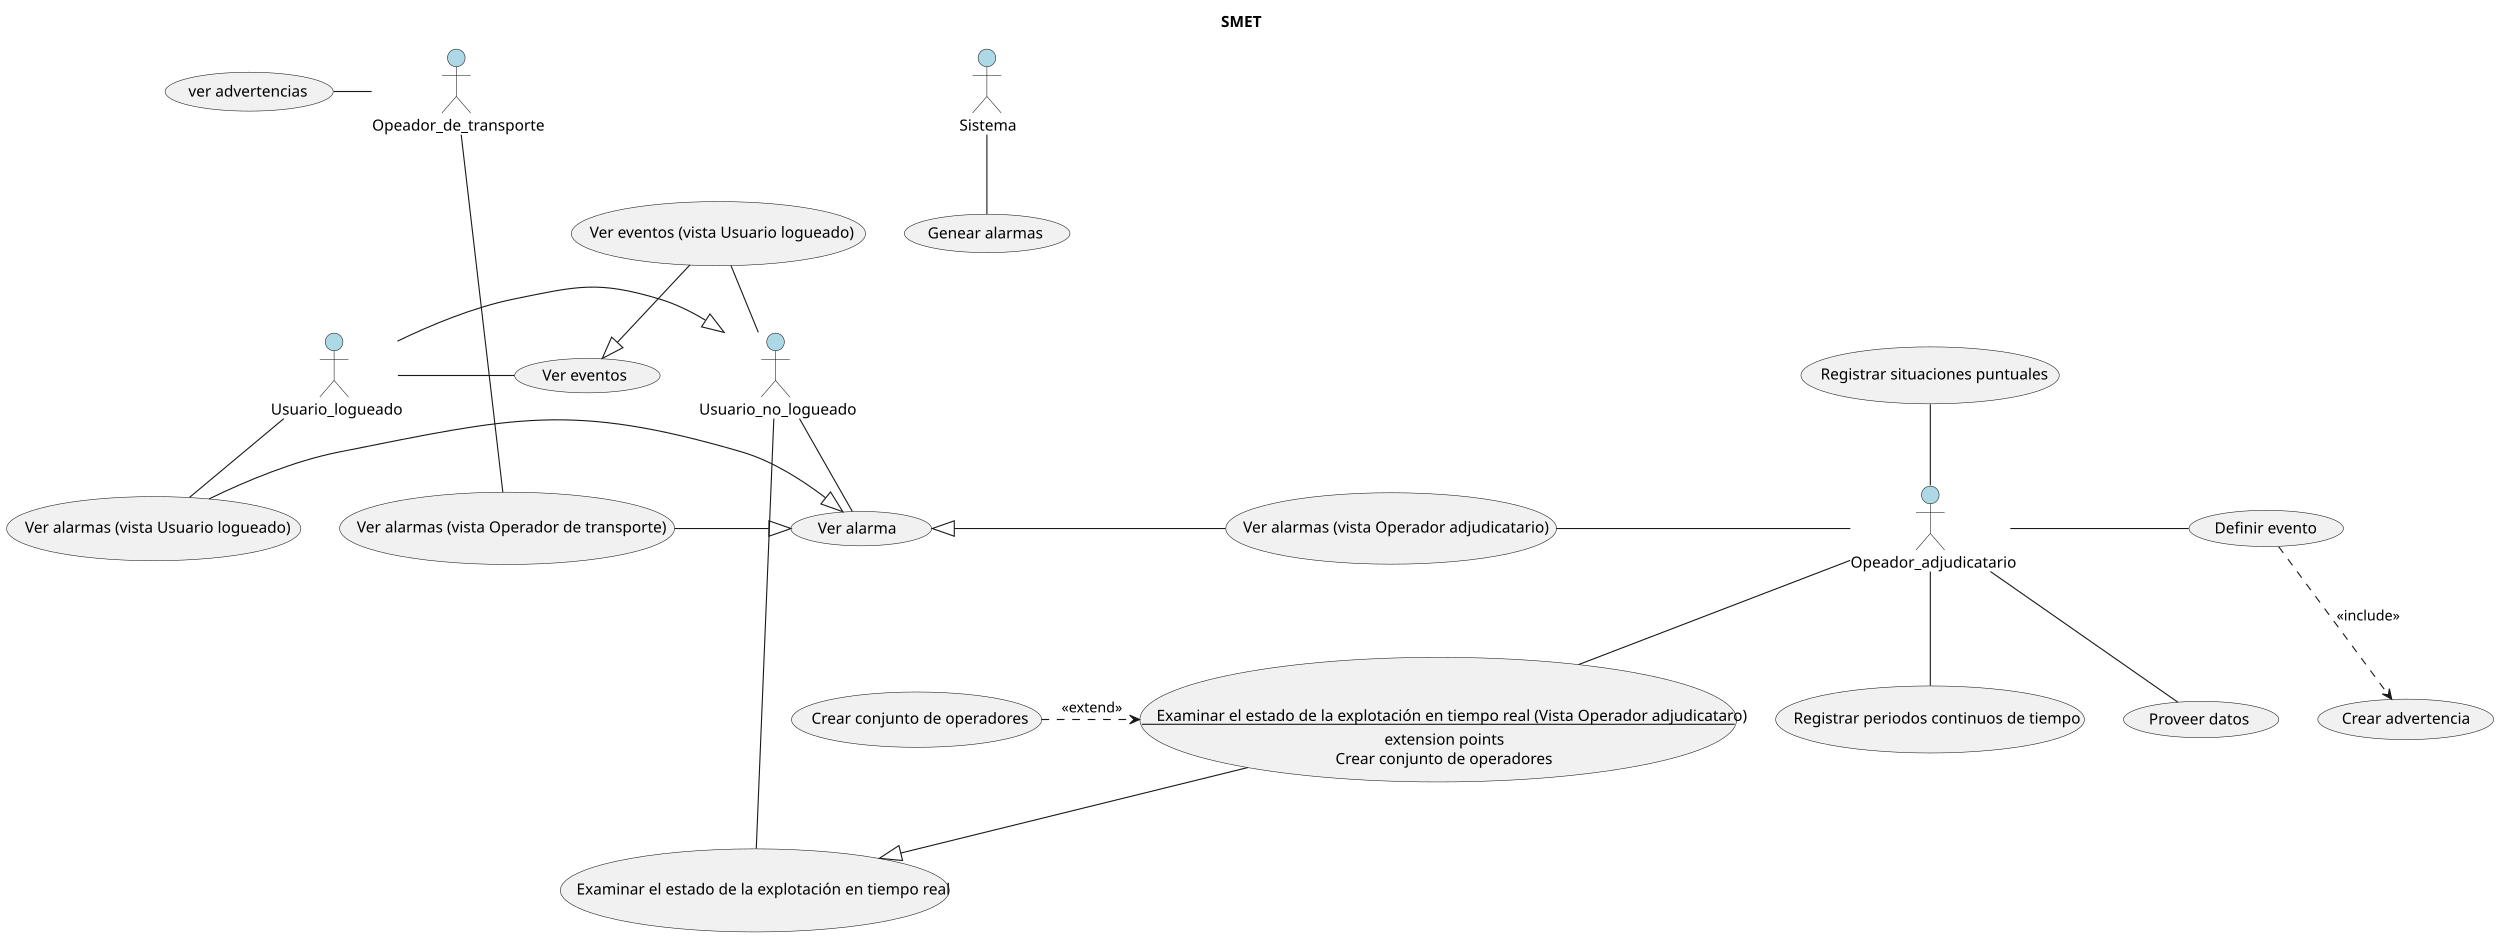
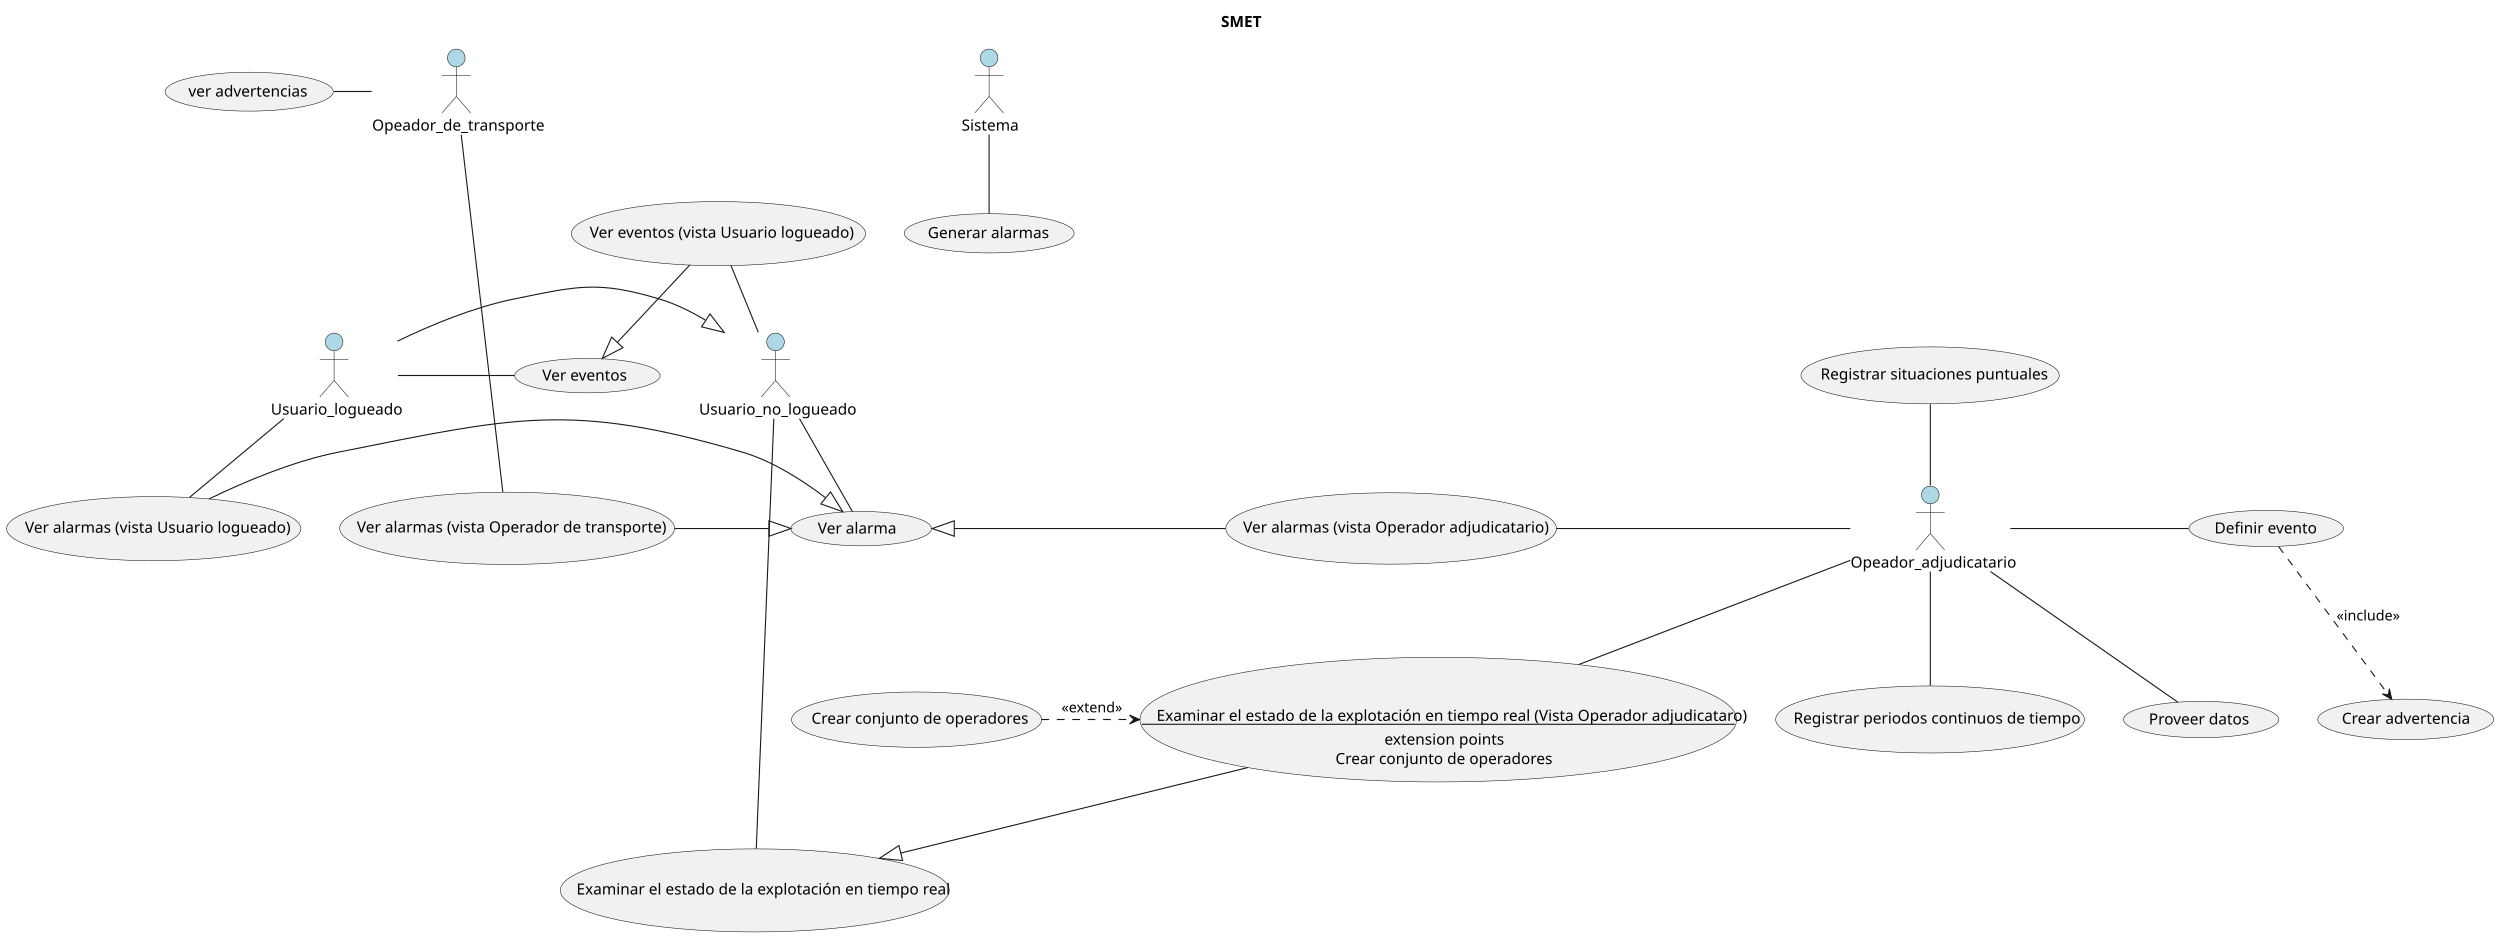
<svg xmlns="http://www.w3.org/2000/svg" contentStyleType="text/css" height="852px" preserveAspectRatio="none" style="width:2271px;height:852px;background:#FFFFFF;" version="1.1" viewBox="0 0 2271 852" width="2271px" zoomAndPan="magnify">
  <defs />
  <g>
    <rect fill="none" height="27.609" id="_title" style="stroke:none;stroke-width:1.0;" width="49" x="1104.129" y="5" />
    <text fill="#000000" font-family="sans-serif" font-size="14" font-weight="bold" lengthAdjust="spacing" textLength="39" x="1109.129" y="24.533">SMET</text>
    <g id="elem_Usuario_no_logueado">
      <ellipse cx="704.5" cy="310.609" fill="#ADD8E6" rx="8" ry="8" style="stroke:#181818;stroke-width:0.5;" />
      <path d="M704.5,318.609 L704.5,345.609 M691.5,326.609 L717.5,326.609 M704.5,345.609 L691.5,360.609 M704.5,345.609 L717.5,360.609 " fill="none" style="stroke:#181818;stroke-width:0.5;" />
      <text fill="#000000" font-family="sans-serif" font-size="14" lengthAdjust="spacing" textLength="139" x="635" y="376.643">Usuario_no_logueado</text>
    </g>
    <g id="elem_Usuario_logueado">
      <ellipse cx="303.5" cy="310.609" fill="#ADD8E6" rx="8" ry="8" style="stroke:#181818;stroke-width:0.5;" />
      <path d="M303.5,318.609 L303.5,345.609 M290.5,326.609 L316.5,326.609 M303.5,345.609 L290.5,360.609 M303.5,345.609 L316.5,360.609 " fill="none" style="stroke:#181818;stroke-width:0.5;" />
      <text fill="#000000" font-family="sans-serif" font-size="14" lengthAdjust="spacing" textLength="115" x="246" y="376.643">Usuario_logueado</text>
    </g>
    <g id="elem_Sistema">
-       <ellipse cx="896.5" cy="52.609" fill="#ADD8E6" rx="8" ry="8" style="stroke:#181818;stroke-width:0.5;" />
-       <path d="M896.5,60.609 L896.5,87.609 M883.5,68.609 L909.5,68.609 M896.5,87.609 L883.5,102.609 M896.5,87.609 L909.5,102.609 " fill="none" style="stroke:#181818;stroke-width:0.5;" />
-       <text fill="#000000" font-family="sans-serif" font-size="14" lengthAdjust="spacing" textLength="50" x="871.5" y="118.643">Sistema</text>
+       <ellipse cx="898.5" cy="52.609" fill="#ADD8E6" rx="8" ry="8" style="stroke:#181818;stroke-width:0.5;" />
+       <path d="M898.5,60.609 L898.5,87.609 M885.5,68.609 L911.5,68.609 M898.5,87.609 L885.5,102.609 M898.5,87.609 L911.5,102.609 " fill="none" style="stroke:#181818;stroke-width:0.5;" />
+       <text fill="#000000" font-family="sans-serif" font-size="14" lengthAdjust="spacing" textLength="50" x="873.5" y="118.643">Sistema</text>
    </g>
    <g id="elem_Opeador_de_transporte">
      <ellipse cx="414.5" cy="52.609" fill="#ADD8E6" rx="8" ry="8" style="stroke:#181818;stroke-width:0.5;" />
      <path d="M414.5,60.609 L414.5,87.609 M401.5,68.609 L427.5,68.609 M414.5,87.609 L401.5,102.609 M414.5,87.609 L427.5,102.609 " fill="none" style="stroke:#181818;stroke-width:0.5;" />
      <text fill="#000000" font-family="sans-serif" font-size="14" lengthAdjust="spacing" textLength="153" x="338" y="118.643">Opeador_de_transporte</text>
    </g>
    <g id="elem_Opeador_adjudicatario">
      <ellipse cx="1753.5" cy="449.609" fill="#ADD8E6" rx="8" ry="8" style="stroke:#181818;stroke-width:0.5;" />
      <path d="M1753.5,457.609 L1753.5,484.609 M1740.5,465.609 L1766.5,465.609 M1753.5,484.609 L1740.5,499.609 M1753.5,484.609 L1766.5,499.609 " fill="none" style="stroke:#181818;stroke-width:0.5;" />
      <text fill="#000000" font-family="sans-serif" font-size="14" lengthAdjust="spacing" textLength="145" x="1681" y="515.643">Opeador_adjudicatario</text>
    </g>
    <g id="elem_DA">
-       <ellipse cx="896.726" cy="212.054" fill="#F1F1F1" rx="75.226" ry="17.445" style="stroke:#181818;stroke-width:0.5;" />
-       <text fill="#000000" font-family="sans-serif" font-size="14" lengthAdjust="spacing" textLength="102" x="842.726" y="216.571">Genear alarmas</text>
+       <ellipse cx="898.62" cy="211.933" fill="#F1F1F1" rx="77.12" ry="17.824" style="stroke:#181818;stroke-width:0.5;" />
+       <text fill="#000000" font-family="sans-serif" font-size="14" lengthAdjust="spacing" textLength="107" x="842.778" y="216.295">Generar alarmas</text>
    </g>
    <g id="elem_VE">
      <ellipse cx="533.58" cy="341.232" fill="#F1F1F1" rx="66.08" ry="15.623" style="stroke:#181818;stroke-width:0.5;" />
      <text fill="#000000" font-family="sans-serif" font-size="14" lengthAdjust="spacing" textLength="76" x="492.58" y="345.749">Ver eventos</text>
    </g>
    <g id="elem_VEVUL">
      <ellipse cx="652.641" cy="212.238" fill="#F1F1F1" rx="133.641" ry="29.128" style="stroke:#181818;stroke-width:0.5;" />
      <text fill="#000000" font-family="sans-serif" font-size="14" lengthAdjust="spacing" textLength="234" x="535.641" y="215.966">Ver eventos (vista Usuario logueado)</text>
    </g>
    <g id="elem_VAUL">
      <ellipse cx="139.641" cy="480.238" fill="#F1F1F1" rx="133.641" ry="29.128" style="stroke:#181818;stroke-width:0.5;" />
      <text fill="#000000" font-family="sans-serif" font-size="14" lengthAdjust="spacing" textLength="234" x="22.641" y="483.966">Ver alarmas (vista Usuario logueado)</text>
    </g>
    <g id="elem_VAOP">
      <ellipse cx="460.645" cy="479.938" fill="#F1F1F1" rx="152.145" ry="32.829" style="stroke:#181818;stroke-width:0.5;" />
      <text fill="#000000" font-family="sans-serif" font-size="14" lengthAdjust="spacing" textLength="273" x="324.145" y="483.667">Ver alarmas (vista Operador de transporte)</text>
    </g>
    <g id="elem_VAOA">
      <ellipse cx="1263.736" cy="480.057" fill="#F1F1F1" rx="150.236" ry="32.447" style="stroke:#181818;stroke-width:0.5;" />
      <text fill="#000000" font-family="sans-serif" font-size="14" lengthAdjust="spacing" textLength="269" x="1129.236" y="483.785">Ver alarmas (vista Operador adjudicatario)</text>
    </g>
    <g id="elem_VA">
      <ellipse cx="782.363" cy="480.218" fill="#F1F1F1" rx="63.863" ry="15.609" style="stroke:#181818;stroke-width:0.5;" />
      <text fill="#000000" font-family="sans-serif" font-size="14" lengthAdjust="spacing" textLength="69" x="742.863" y="484.735">Ver alarma</text>
    </g>
    <g id="elem_VADV">
      <ellipse cx="226.355" cy="83.28" fill="#F1F1F1" rx="76.355" ry="17.671" style="stroke:#181818;stroke-width:0.5;" />
      <text fill="#000000" font-family="sans-serif" font-size="14" lengthAdjust="spacing" textLength="105" x="171.123" y="87.735">ver advertencias</text>
    </g>
    <g id="elem_CCO">
      <ellipse cx="832.636" cy="653.737" fill="#F1F1F1" rx="113.636" ry="25.127" style="stroke:#181818;stroke-width:0.5;" />
      <text fill="#000000" font-family="sans-serif" font-size="14" lengthAdjust="spacing" textLength="191" x="737.136" y="657.465">Crear conjunto de operadores</text>
    </g>
    <g id="elem_RSP">
      <ellipse cx="1753.317" cy="340.973" fill="#F1F1F1" rx="117.317" ry="25.863" style="stroke:#181818;stroke-width:0.5;" />
      <text fill="#000000" font-family="sans-serif" font-size="14" lengthAdjust="spacing" textLength="199" x="1653.817" y="344.701">Registrar situaciones puntuales</text>
    </g>
    <g id="elem_RPCT">
      <ellipse cx="1753.252" cy="653.56" fill="#F1F1F1" rx="140.252" ry="30.45" style="stroke:#181818;stroke-width:0.5;" />
      <text fill="#000000" font-family="sans-serif" font-size="14" lengthAdjust="spacing" textLength="248" x="1629.252" y="657.288">Registrar periodos continuos de tiempo</text>
    </g>
    <g id="elem_PD">
      <ellipse cx="1999.504" cy="653.61" fill="#F1F1F1" rx="70.504" ry="16.501" style="stroke:#181818;stroke-width:0.5;" />
      <text fill="#000000" font-family="sans-serif" font-size="14" lengthAdjust="spacing" textLength="89" x="1952.004" y="658.127">Proveer datos</text>
    </g>
    <g id="elem_DE">
      <ellipse cx="2058.653" cy="480.04" fill="#F1F1F1" rx="70.153" ry="16.431" style="stroke:#181818;stroke-width:0.5;" />
      <text fill="#000000" font-family="sans-serif" font-size="14" lengthAdjust="spacing" textLength="88" x="2011.653" y="484.557">Definir evento</text>
    </g>
    <g id="elem_CA">
      <ellipse cx="2185.379" cy="653.485" fill="#F1F1F1" rx="79.879" ry="18.376" style="stroke:#181818;stroke-width:0.5;" />
      <text fill="#000000" font-family="sans-serif" font-size="14" lengthAdjust="spacing" textLength="114" x="2127.337" y="657.512">Crear advertencia</text>
    </g>
    <g id="elem_EEE">
      <ellipse cx="685.672" cy="808.844" fill="#F1F1F1" rx="176.672" ry="37.734" style="stroke:#181818;stroke-width:0.5;" />
      <text fill="#000000" font-family="sans-serif" font-size="14" lengthAdjust="spacing" textLength="324" x="523.672" y="812.572">Examinar el estado de la explotación en tiempo real</text>
    </g>
    <g id="elem_AEETR">
      <ellipse cx="1306.534" cy="653.716" fill="#F1F1F1" rx="271.034" ry="56.607" style="stroke:#181818;stroke-width:0.5;" />
      <text fill="#000000" font-family="sans-serif" font-size="14" lengthAdjust="spacing" textLength="516" x="1050.616" y="654.864">Examinar el estado de la explotación en tiempo real (Vista Operador adjudicataro)</text>
      <line style="stroke:#181818;stroke-width:1.0;" x1="1037.255" x2="1575.813" y1="657.94" y2="657.94" />
      <text fill="#000000" font-family="sans-serif" font-size="14" lengthAdjust="spacing" textLength="102" x="1257.616" y="676.473">extension points</text>
      <text fill="#000000" font-family="sans-serif" font-size="14" lengthAdjust="spacing" textLength="191" x="1213.116" y="694.082">Crear conjunto de operadores</text>
    </g>
    <g id="link_Usuario_logueado_Usuario_no_logueado">
      <path d="M361.06,309.909 C391.59,295.129 430.28,279.089 467,271.609 C524.49,259.899 542.8,254.759 599,271.609 C613.37,275.919 627.6,282.889 640.72,290.789 " fill="none" id="Usuario_logueado-to-Usuario_no_logueado" style="stroke:#181818;stroke-width:1.0;" />
      <polygon fill="none" points="644.94,285.179,657.86,301.969,637.29,296.899,644.94,285.179" style="stroke:#181818;stroke-width:1.0;" />
    </g>
    <g id="link_Sistema_DA">
-       <path d="M896.5,122.209 C896.5,146.329 896.5,176.279 896.5,194.539 " fill="none" id="Sistema-DA" style="stroke:#181818;stroke-width:1.0;" />
+       <path d="M898.5,122.209 C898.5,146.029 898.5,175.559 898.5,193.869 " fill="none" id="Sistema-DA" style="stroke:#181818;stroke-width:1.0;" />
    </g>
    <g id="link_Usuario_logueado_VE">
      <path d="M361.45,341.109 C396.73,341.109 432.02,341.109 467.3,341.109 " fill="none" id="Usuario_logueado-VE" style="stroke:#181818;stroke-width:1.0;" />
    </g>
    <g id="link_Usuario_logueado_VAUL">
      <path d="M257.82,380.269 C230.62,402.999 196.73,431.299 172.21,451.789 " fill="none" id="Usuario_logueado-VAUL" style="stroke:#181818;stroke-width:1.0;" />
    </g>
    <g id="link_Opeador_de_transporte_VAOP">
      <path d="M418.95,122.339 C427.99,199.979 448.36,374.849 456.76,447.019 " fill="none" id="Opeador_de_transporte-VAOP" style="stroke:#181818;stroke-width:1.0;" />
    </g>
    <g id="link_VADV_Opeador_de_transporte">
      <path d="M303.24,83.109 C314.69,83.109 326.13,83.109 337.58,83.109 " fill="none" id="VADV-Opeador_de_transporte" style="stroke:#181818;stroke-width:1.0;" />
    </g>
    <g id="link_Usuario_no_logueado_VA">
      <path d="M726.23,380.269 C742.18,408.299 762.98,444.819 774.29,464.689 " fill="none" id="Usuario_no_logueado-VA" style="stroke:#181818;stroke-width:1.0;" />
    </g>
    <g id="link_VA_VAOA">
      <path d="M866.89,480.109 C949.05,480.109 1031.2,480.109 1113.36,480.109 " fill="none" id="VA-backto-VAOA" style="stroke:#181818;stroke-width:1.0;" />
      <polygon fill="none" points="866.85,487.109,846.85,480.109,866.85,473.109,866.85,487.109" style="stroke:#181818;stroke-width:1.0;" />
    </g>
    <g id="link_VAOP_VA">
      <path d="M612.7,480.109 C641.21,480.109 669.73,480.109 698.24,480.109 " fill="none" id="VAOP-to-VA" style="stroke:#181818;stroke-width:1.0;" />
      <polygon fill="none" points="698.49,473.109,718.49,480.109,698.49,487.109,698.49,473.109" style="stroke:#181818;stroke-width:1.0;" />
    </g>
    <g id="link_VAUL_VA">
      <path d="M189.86,453.239 C222.52,437.369 266.56,418.819 308,410.609 C467.56,378.989 517.89,364.899 674,410.609 C701.9,418.779 729.43,436.559 749.77,452.089 " fill="none" id="VAUL-to-VA" style="stroke:#181818;stroke-width:1.0;" />
      <polygon fill="none" points="754.45,446.869,765.64,464.859,745.67,457.769,754.45,446.869" style="stroke:#181818;stroke-width:1.0;" />
    </g>
    <g id="link_Usuario_no_logueado_EEE">
      <path d="M702.95,380.199 C699.36,468.139 690.53,684.389 687,770.929 " fill="none" id="Usuario_no_logueado-EEE" style="stroke:#181818;stroke-width:1.0;" />
    </g>
    <g id="link_VEVUL_Usuario_no_logueado">
      <path d="M664.04,241.299 C671.34,259.129 680.87,282.399 688.85,301.889 " fill="none" id="VEVUL-Usuario_no_logueado" style="stroke:#181818;stroke-width:1.0;" />
    </g>
    <g id="link_VEVUL_VE">
      <path d="M626.68,240.669 C607.27,261.379 580.74,289.689 560.95,310.809 " fill="none" id="VEVUL-to-VE" style="stroke:#181818;stroke-width:1.0;" />
      <polygon fill="none" points="565.86,315.809,547.08,325.619,555.64,306.239,565.86,315.809" style="stroke:#181818;stroke-width:1.0;" />
    </g>
    <g id="link_Opeador_adjudicatario_AEETR">
      <path d="M1680.69,509.049 C1614.02,534.629 1513.86,573.049 1433.94,603.719 " fill="none" id="Opeador_adjudicatario-AEETR" style="stroke:#181818;stroke-width:1.0;" />
    </g>
    <g id="link_CCO_AEETR">
      <path d="M946.03,653.609 C971.93,653.609 1000.54,653.609 1030,653.609 " fill="none" id="CCO-to-AEETR" style="stroke:#181818;stroke-width:1.0;stroke-dasharray:7.0,7.0;" />
      <polygon fill="#181818" points="1035.12,653.609,1026.12,649.609,1030.12,653.609,1026.12,657.609,1035.12,653.609" style="stroke:#181818;stroke-width:1.0;" />
      <text fill="#000000" font-family="sans-serif" font-size="13" lengthAdjust="spacing" textLength="53" x="964.25" y="647.105">«extend»</text>
    </g>
    <g id="link_AEETR_EEE">
      <path d="M1133.52,697.229 C1033.78,721.799 910.31,752.219 818.26,774.899 " fill="none" id="AEETR-to-EEE" style="stroke:#181818;stroke-width:1.0;" />
      <polygon fill="none" points="819.92,781.699,798.83,779.689,816.57,768.109,819.92,781.699" style="stroke:#181818;stroke-width:1.0;" />
    </g>
    <g id="link_RSP_Opeador_adjudicatario">
      <path d="M1753.5,367.239 C1753.5,387.859 1753.5,417.399 1753.5,440.949 " fill="none" id="RSP-Opeador_adjudicatario" style="stroke:#181818;stroke-width:1.0;" />
    </g>
    <g id="link_Opeador_adjudicatario_RPCT">
      <path d="M1753.5,519.169 C1753.5,550.449 1753.5,594.149 1753.5,622.899 " fill="none" id="Opeador_adjudicatario-RPCT" style="stroke:#181818;stroke-width:1.0;" />
    </g>
    <g id="link_VAOA_Opeador_adjudicatario">
      <path d="M1413.75,480.109 C1502.78,480.109 1591.81,480.109 1680.84,480.109 " fill="none" id="VAOA-Opeador_adjudicatario" style="stroke:#181818;stroke-width:1.0;" />
    </g>
    <g id="link_Opeador_adjudicatario_PD">
      <path d="M1808.1,519.169 C1861.74,556.569 1940.85,611.719 1978.32,637.849 " fill="none" id="Opeador_adjudicatario-PD" style="stroke:#181818;stroke-width:1.0;" />
    </g>
    <g id="link_Opeador_adjudicatario_DE">
      <path d="M1826.18,480.109 C1880.17,480.109 1934.17,480.109 1988.17,480.109 " fill="none" id="Opeador_adjudicatario-DE" style="stroke:#181818;stroke-width:1.0;" />
    </g>
    <g id="link_DE_CA">
      <path d="M2069.99,496.629 C2092.76,527.369 2143.62,596.059 2169.59,631.119 " fill="none" id="DE-to-CA" style="stroke:#181818;stroke-width:1.0;stroke-dasharray:7.0,7.0;" />
      <polygon fill="#181818" points="2172.63,635.219,2170.485,625.607,2169.653,631.202,2164.057,630.37,2172.63,635.219" style="stroke:#181818;stroke-width:1.0;" />
      <text fill="#000000" font-family="sans-serif" font-size="13" lengthAdjust="spacing" textLength="55" x="2122.5" y="563.605">«include»</text>
    </g>
  </g>
</svg>
